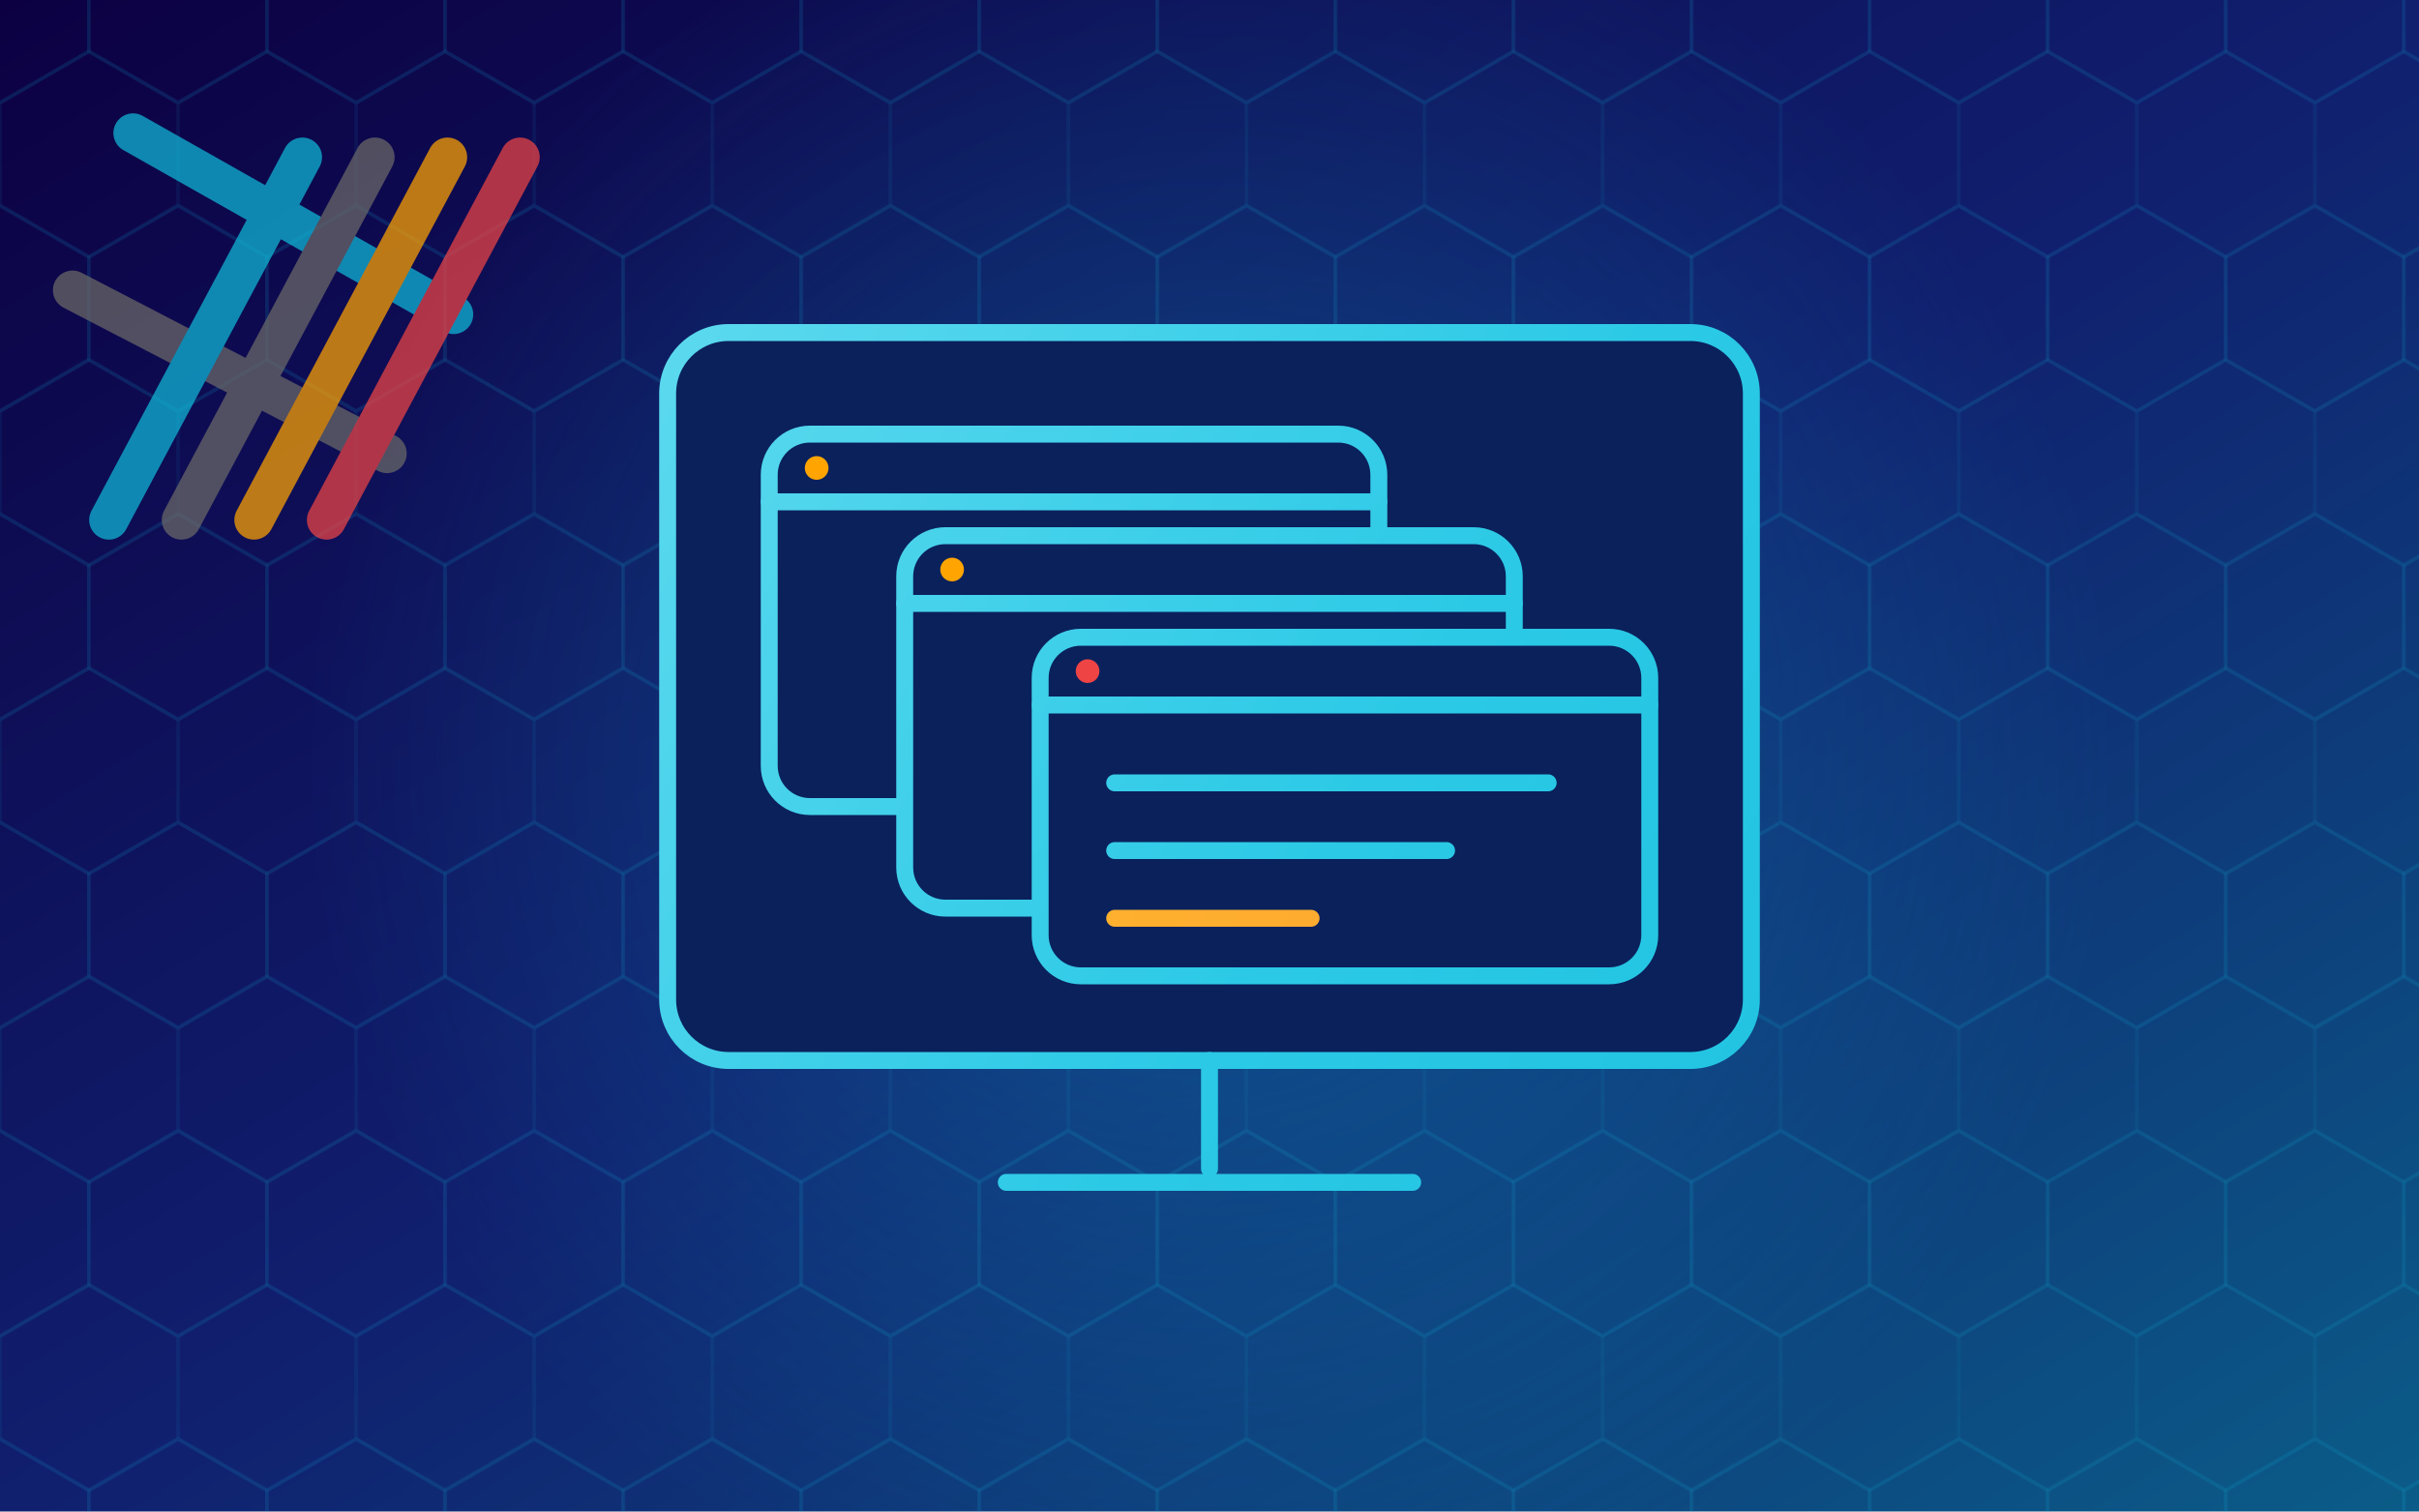
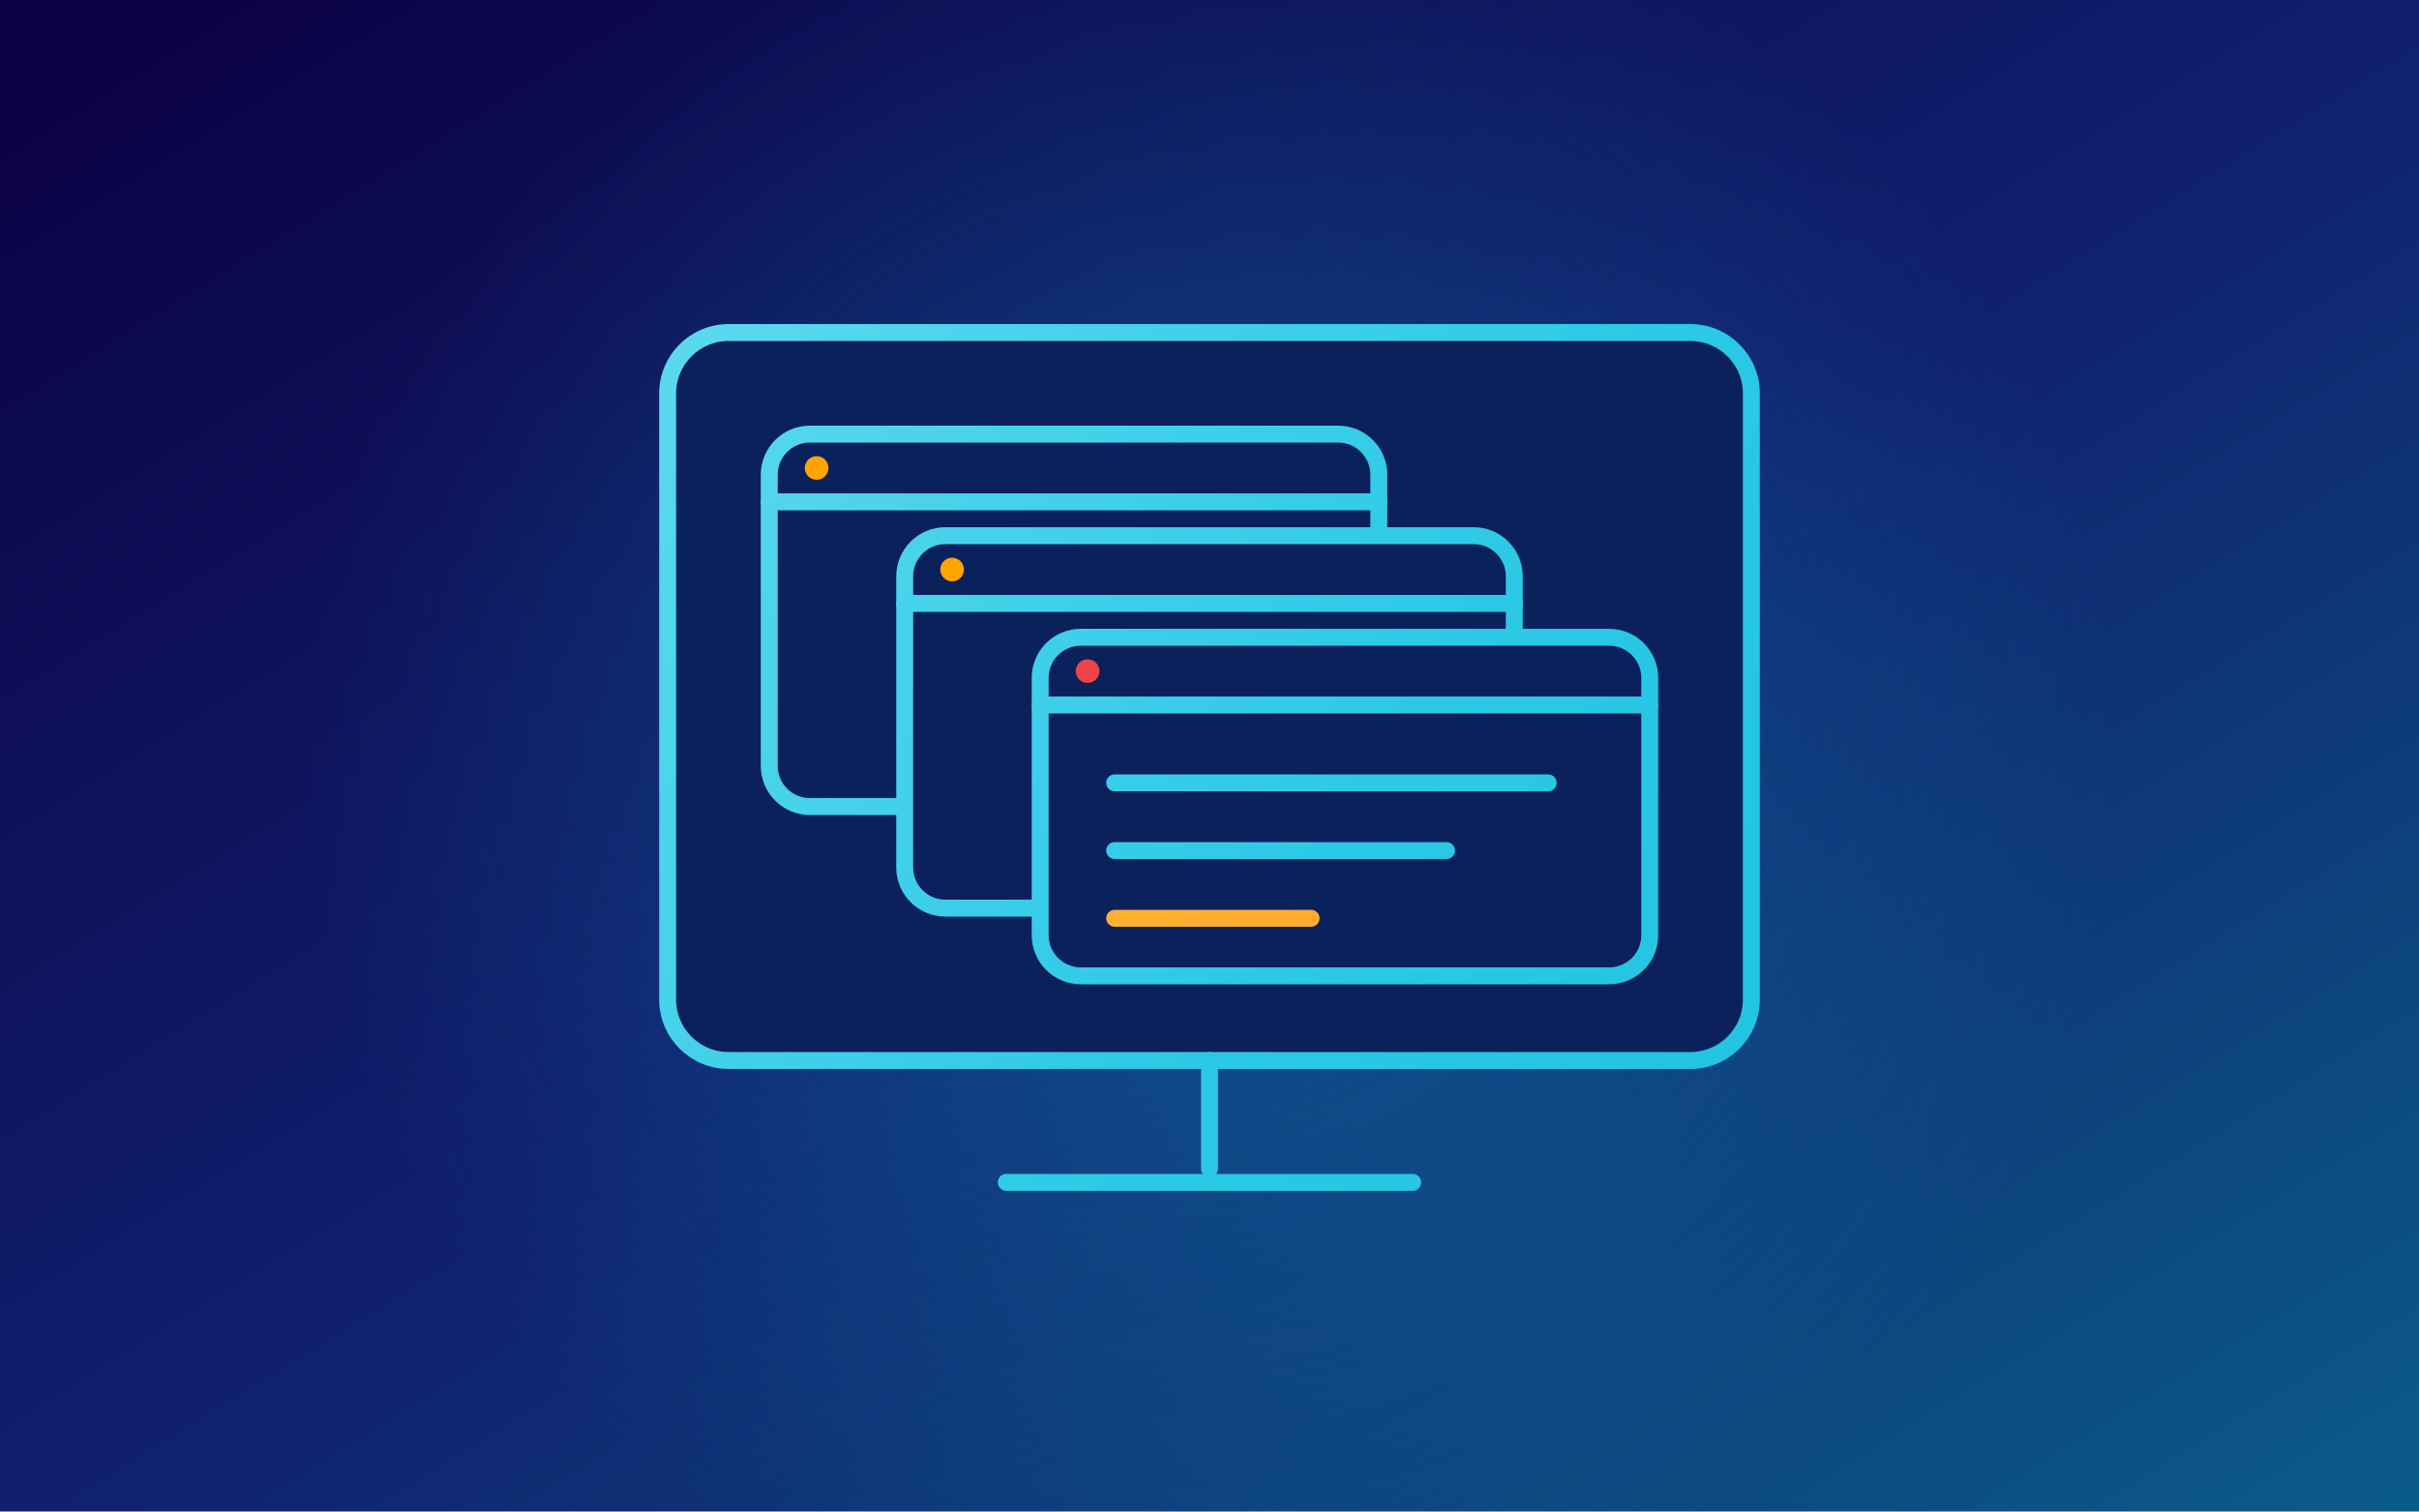
<svg xmlns="http://www.w3.org/2000/svg" viewBox="0 0 800 500" role="img" aria-label="Server and desktop virtualization">
  <defs>
    <linearGradient id="bg" x1="0" y1="0" x2="1" y2="1">
      <stop offset="0" stop-color="#0C0042" />
      <stop offset="0.5" stop-color="#101F6E" />
      <stop offset="1" stop-color="#0B5C88" />
    </linearGradient>
    <linearGradient id="gS" gradientUnits="userSpaceOnUse" x1="0" y1="0" x2="800" y2="500">
      <stop offset="0" stop-color="#8FEAF7" />
      <stop offset="0.55" stop-color="#2BC9E6" />
      <stop offset="1" stop-color="#0FBAD8" />
    </linearGradient>
    <linearGradient id="gO" gradientUnits="userSpaceOnUse" x1="0" y1="0" x2="800" y2="500">
      <stop offset="0" stop-color="#FFE29A" />
      <stop offset="0.5" stop-color="#FFB02E" />
      <stop offset="1" stop-color="#F58B3A" />
    </linearGradient>
    <radialGradient id="glC" cx="0.5" cy="0.5" r="0.5">
      <stop offset="0" stop-color="#0FBAD8" stop-opacity="0.30" />
      <stop offset="1" stop-color="#0FBAD8" stop-opacity="0" />
    </radialGradient>
    <radialGradient id="glO" cx="0.5" cy="0.5" r="0.5">
      <stop offset="0" stop-color="#FFA400" stop-opacity="0.24" />
      <stop offset="1" stop-color="#FFA400" stop-opacity="0" />
    </radialGradient>
-     <pattern id="hx" width="58.89" height="102" patternUnits="userSpaceOnUse">
-       <g fill="none" stroke="#0FBAD8" stroke-opacity="0.08" stroke-width="1.2">
-         <polygon points="0.0,-34.0 29.4,-17.0 29.4,17.0 0.0,34.0 -29.4,17.0 -29.4,-17.0" />
-         <polygon points="58.9,-34.0 88.3,-17.0 88.3,17.0 58.9,34.0 29.4,17.0 29.4,-17.0" />
-         <polygon points="0.0,68.0 29.4,85.0 29.4,119.0 0.0,136.0 -29.4,119.0 -29.4,85.0" />
-         <polygon points="58.9,68.0 88.3,85.0 88.3,119.0 58.9,136.0 29.4,119.0 29.4,85.0" />
-         <polygon points="29.4,17.0 58.9,34.0 58.9,68.0 29.4,85.0 0.0,68.0 0.0,34.0" />
-       </g>
-     </pattern>
  </defs>
  <rect width="800" height="500" fill="url(#bg)" />
-   <rect width="800" height="500" fill="url(#hx)" />
  <circle cx="400" cy="250.0" r="300.0" fill="url(#glC)" />
-   <g stroke-linecap="round" stroke-width="13" opacity="0.72" fill="none">
-     <line x1="24" y1="96" x2="128" y2="150" stroke="#6B6A68" />
-     <line x1="44" y1="44" x2="150" y2="104" stroke="#0FBAD8" />
-     <line x1="36" y1="172" x2="100" y2="52" stroke="#0FBAD8" />
-     <line x1="60" y1="172" x2="124" y2="52" stroke="#6B6A68" />
-     <line x1="84" y1="172" x2="148" y2="52" stroke="#FFA400" />
-     <line x1="108" y1="172" x2="172" y2="52" stroke="#EF4444" />
-   </g>
  <g transform="translate(400 250.0) scale(1.12) translate(-400 -250.0)">
    <g fill="none" stroke="url(#gS)" stroke-width="5" stroke-linecap="round" stroke-linejoin="round">
      <rect x="240" y="125" width="320" height="215" rx="18" fill="#0A0A4A" stroke="none" />
      <rect x="240" y="125" width="320" height="215" rx="18" fill="rgba(15,186,216,0.13)" />
      <line x1="400" y1="340" x2="400" y2="372" />
      <line x1="340" y1="376" x2="460" y2="376" />
      <rect x="270" y="155" width="180" height="110" rx="12" fill="#0A0A4A" stroke="none" />
      <rect x="270" y="155" width="180" height="110" rx="12" fill="rgba(15,186,216,0.13)" />
      <line x1="270" y1="175" x2="450" y2="175" />
      <circle cx="284" cy="165" r="3" fill="#FFA400" stroke="#FFA400" stroke-width="1" />
      <rect x="310" y="185" width="180" height="110" rx="12" fill="#0A0A4A" stroke="none" />
      <rect x="310" y="185" width="180" height="110" rx="12" fill="rgba(15,186,216,0.13)" />
      <line x1="310" y1="205" x2="490" y2="205" />
      <circle cx="324" cy="195" r="3" fill="#FFA400" stroke="#FFA400" stroke-width="1" />
      <rect x="350" y="215" width="180" height="100" rx="12" fill="#0A0A4A" stroke="none" />
      <rect x="350" y="215" width="180" height="100" rx="12" fill="rgba(15,186,216,0.13)" />
      <line x1="350" y1="235" x2="530" y2="235" />
      <circle cx="364" cy="225" r="3" fill="#EF4444" stroke="#EF4444" stroke-width="1" />
      <line x1="372" y1="258" x2="500" y2="258" />
      <line x1="372" y1="278" x2="470" y2="278" />
      <line x1="372" y1="298" x2="430" y2="298" stroke="url(#gO)" />
    </g>
  </g>
</svg>
